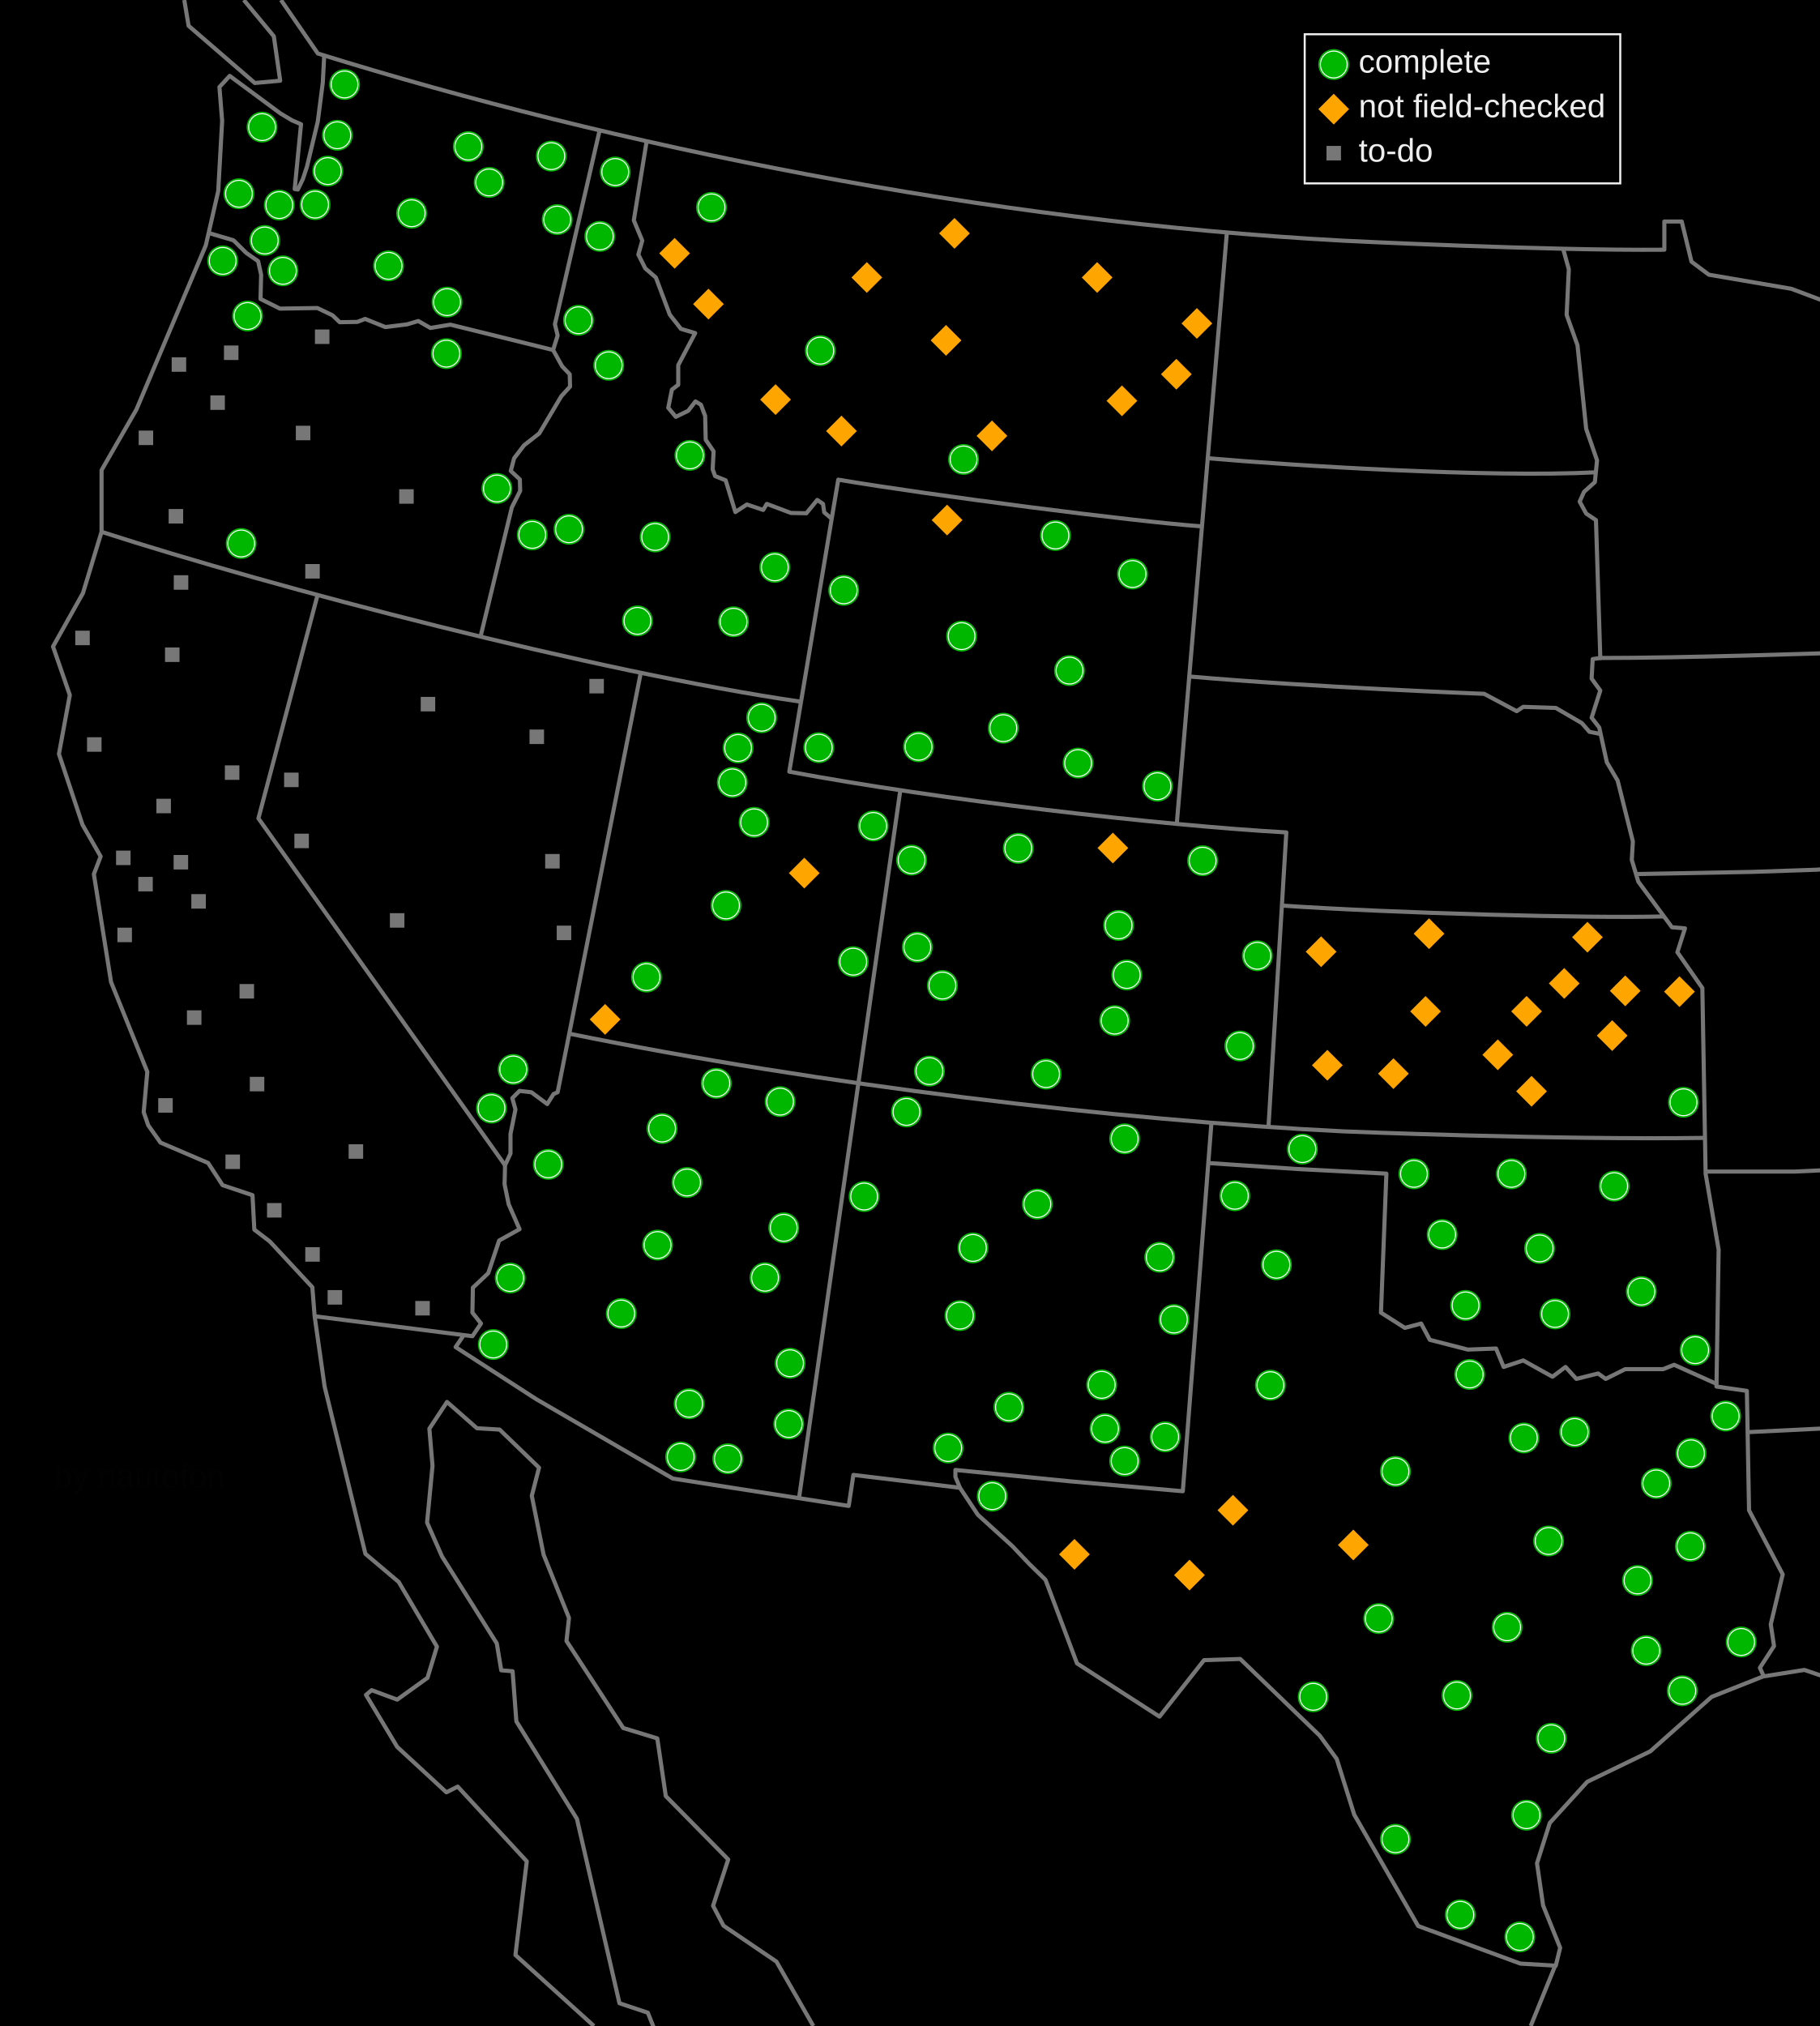
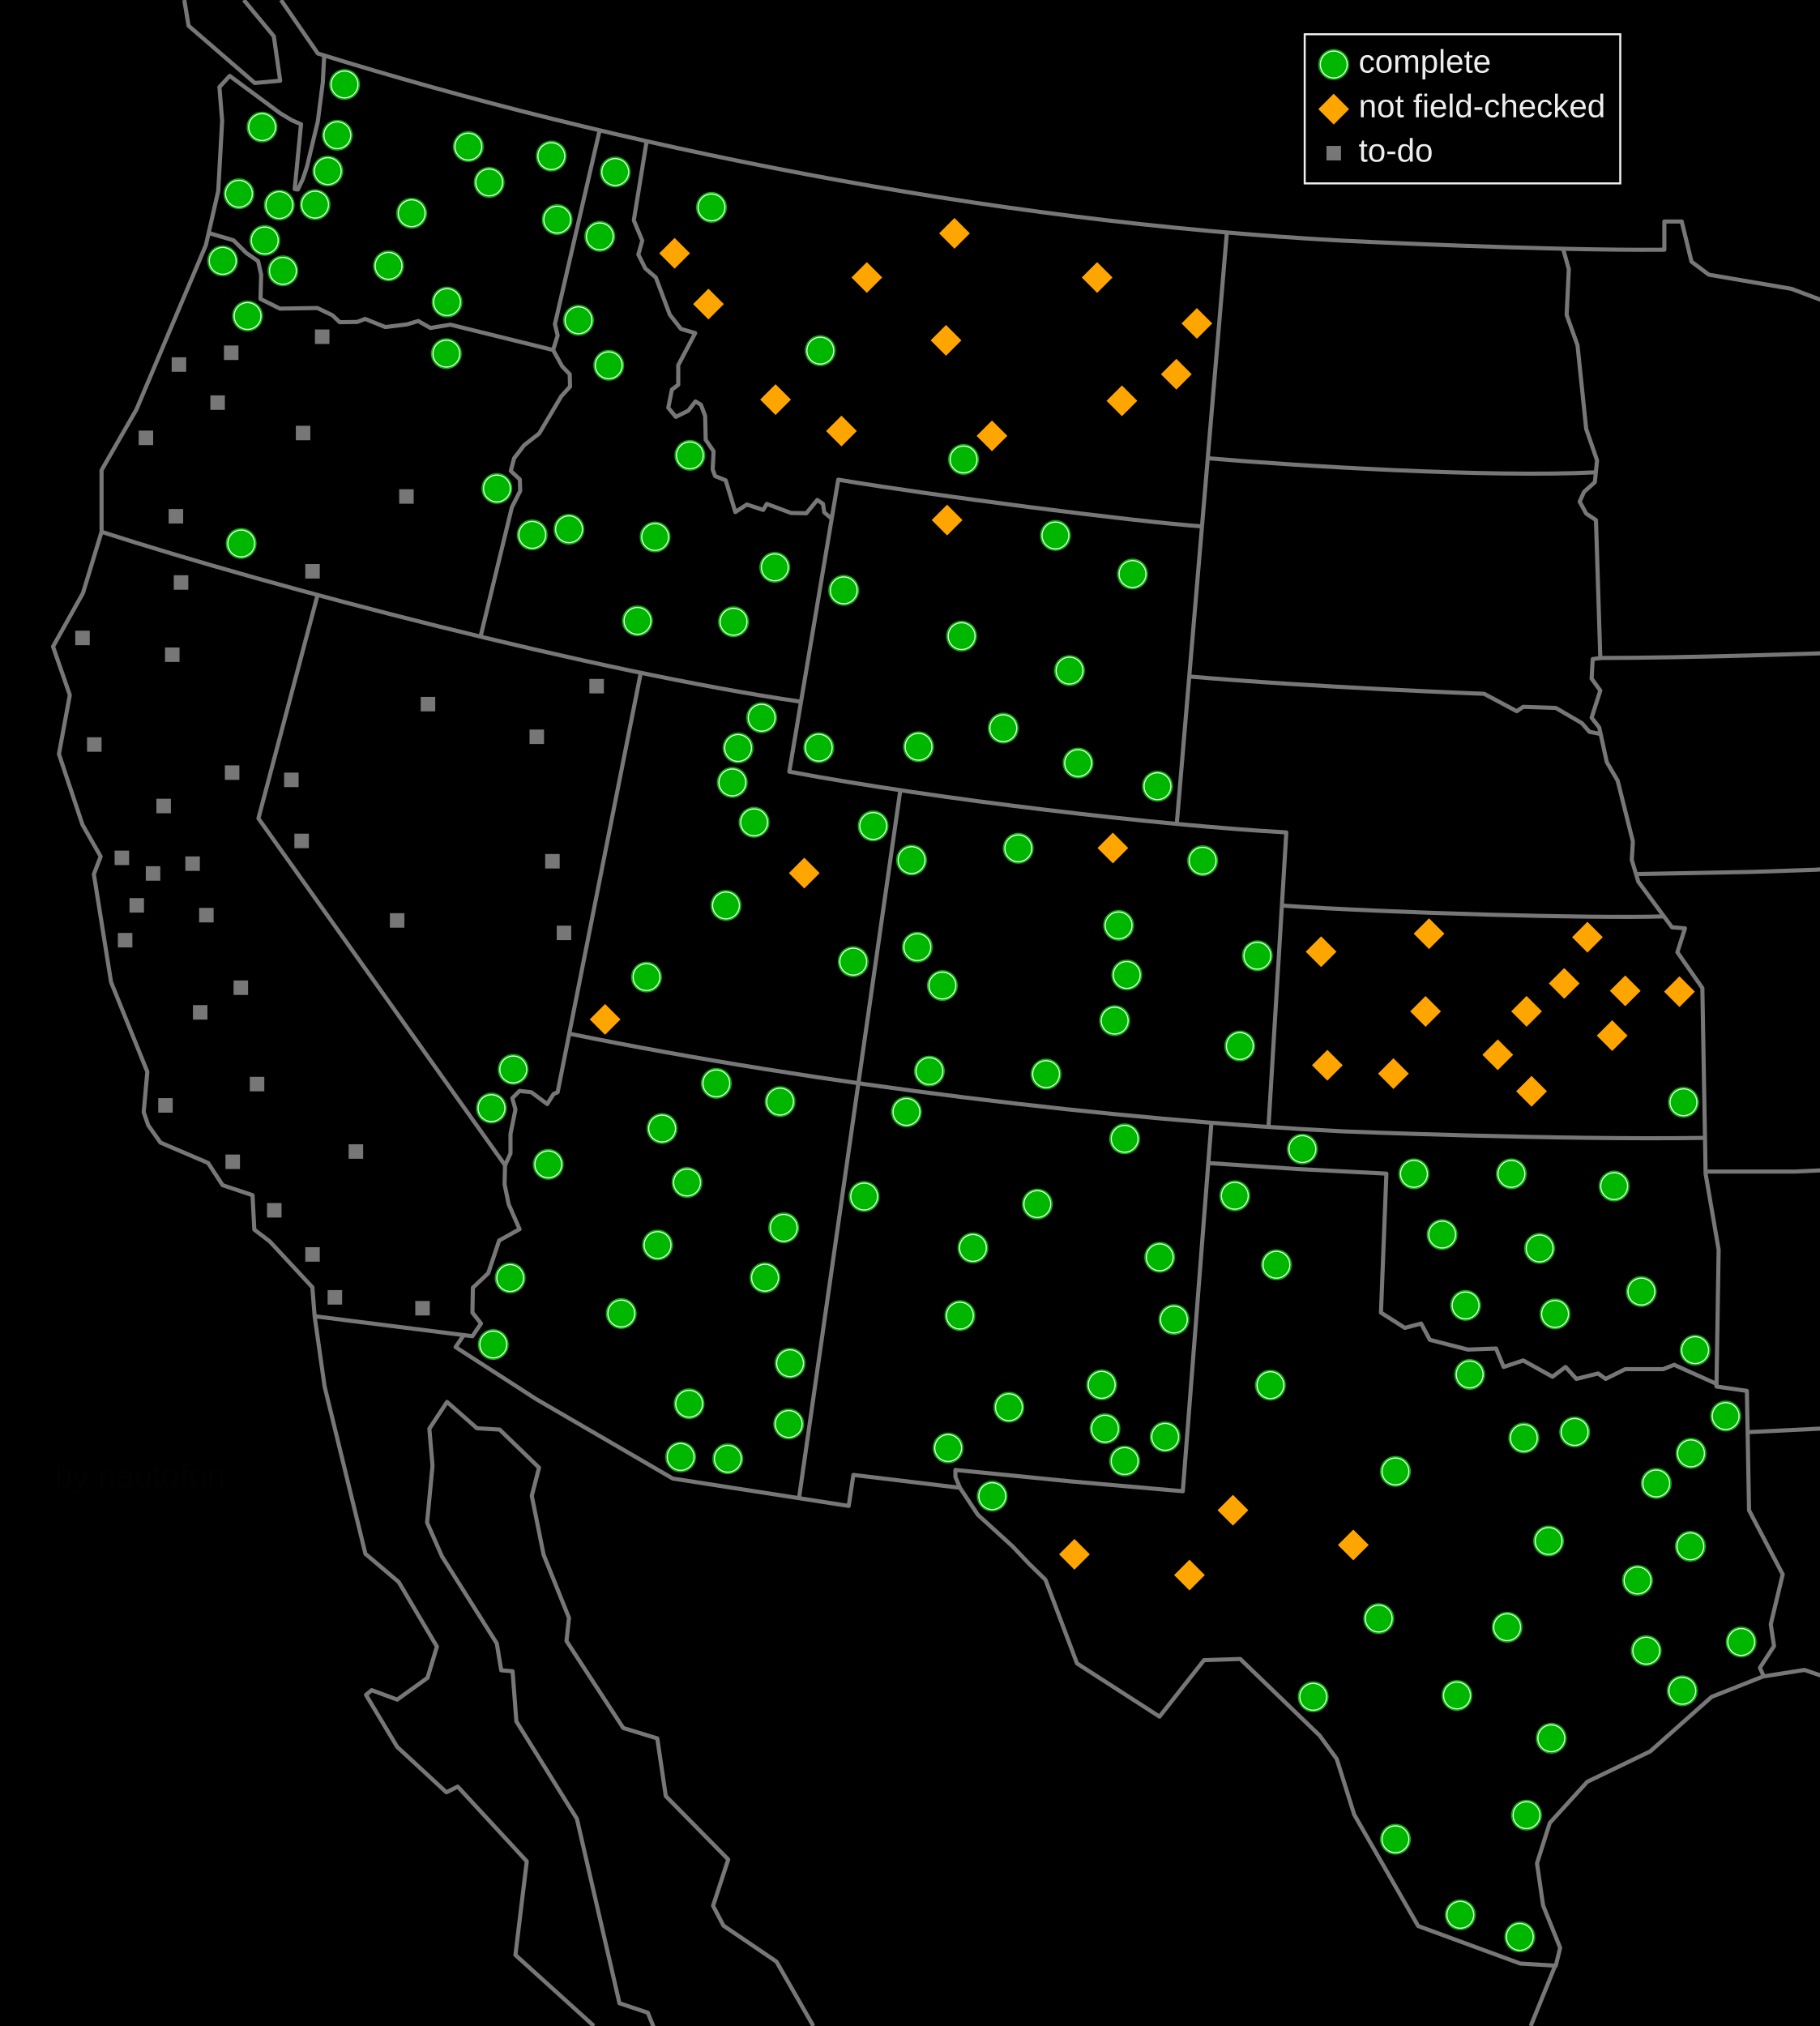
<svg xmlns="http://www.w3.org/2000/svg" xmlns:xlink="http://www.w3.org/1999/xlink" version="1.1" x="0px" y="0px" width="501.68px" height="558.55px" viewBox="0 0 501.68 558.55" xml:space="preserve">
  <symbol id="all" viewBox="-4.25 -4.25 8.5 8.5">
    <path style="fill:#00B700;" d="M4.25,0c0-2.35-1.9-4.25-4.25-4.25c-2.35,0-4.25,1.9-4.25,4.25S-2.35,4.25,0,4.25C2.35,4.25,4.25,2.35,4.25,0z" />
    <path style="fill:none;stroke:#FFFFFF;stroke-width:0.283;stroke-miterlimit:10;" d="M3.69,0c0-2.04-1.65-3.69-3.69-3.69S-3.68-2.04-3.68,0S-2.04,3.69,0,3.69S3.69,2.04,3.69,0z" />
  </symbol>
  <symbol id="cleanup" viewBox="-4.25 -4.25 8.5 8.5">
    <rect x="-3" y="-3" width="6" height="6" transform="rotate(45)" style="fill:orange" />
  </symbol>
  <symbol id="open" viewBox="-4.25 -4.25 8.5 8.5">
    <rect x="-2" y="-2" width="4" height="4" style="fill:#777" />
  </symbol>
  <symbol id="TODO" viewBox="-4.25 -4.25 8.5 8.5">
    <rect x="-2" y="-2" width="4" height="4" style="fill:red" />
  </symbol>
  <g id="map">
    <rect width="597.74" height="558.55" />
    <text id="made_by_nautofon" transform="matrix(1 0 0 1 15.00 410.00)" style="font-family:'ArialMT','Arial',sans-serif;fill:#020202;font-size:9px;">by nautofon</text>
    <path style="fill:none;stroke:#777777;stroke-width:1.134;stroke-linejoin:round;stroke-miterlimit:10;" d="M77.47,0l10.16,14.75c81.55,25.39,184,46.31,282.83,51.61 0 0 55.799 2.787 88.427 2.487v-7.783h4.789l2.694 11.076 4.789 3.592 22.75 3.891 14.368 5.388 10.178-2.993 17.362 4.49-13.47 7.184-18.858 18.559 0.299 2.395" />
    <line style="fill:none;stroke:#777777;stroke-width:1.134;stroke-linejoin:round;stroke-miterlimit:10;" x1="338.27" y1="64.1" x2="324.45" y2="227.16" />
    <polyline style="fill:none;stroke:#777777;stroke-width:1.134;stroke-linejoin:round;stroke-miterlimit:10;" points="87.56,164.04 71.25,225.62 139.25,321.25" />
    <polyline style="fill:none;stroke:#777777;stroke-width:1.134;stroke-linejoin:round;stroke-miterlimit:10;" points="176.67,185.49 153.75,301.12 152.62,301.62 150.88,304.38 146.5,301.12 143.25,300.75 141.25,302.75 142.12,305.88 140.75,312.62 140.75,318 139.25,321.25 139.12,326.5 140.25,332 143.25,338.88 137.62,342 134.62,351 130.38,355 130.25,361.88 132.62,364.88 130.25,368.38 86.75,362.88" />
    <polyline style="fill:none;stroke:#777777;stroke-width:1.134;stroke-linejoin:round;stroke-miterlimit:10;" points="50.81,0 52,7.12 70.25,22.88 77.25,22.25 75.5,10 67.22,0" />
    <path style="fill:none;stroke:#777777;stroke-width:1.134;stroke-linejoin:round;stroke-miterlimit:10;" d="m89.39 15.3-0.39 7.45-1.38 10.75-3 12.5-1.12 3.38-1.38 2.87-0.87-0.13 1.75-17.87-2.5-1.08-3.21-1.92-13.96-10.33-2.83 3.08 0.75 9.33-1.08 19.34-3.42 14.95-19.13 45.26-9.62 16.74v17l-5.12 16.88-8.26 14.75 4.63 13.37-3 16.26 6.5 19.5 5 8.74-1.87 4.88 4.74 29.75 10 24.75-1 11.12 1.26 3.63 3.37 4.75 13.13 5.62 4 6.13 8.24 2.75 0.5 9.5 4.26 3.25 11.74 12.63 0.63 8 2.75 19.37 11.25 46.13 9.177 7.754 10.54 17.833-2.607 8.605-8.344 5.997-7.04-2.607-1.565 1.304 8.605 14.341 13.559 12.516 3.129-1.565 19.035 20.599-3.129 25.814 21.642 19.574" />
    <path style="fill:none;stroke:#777777;stroke-width:1.134;stroke-linejoin:round;stroke-miterlimit:10;" d="m180.18 558.79-1.565-3.911-7.822-2.607-11.734-50.846-16.688-26.857-1.043-13.82-3.129-0.261-1.228-7.413-15.09-23.953-4.13-9.37 1.5-15.63-0.87-10.24 4.87-7.38 8.25 7.25 6.25 0.37 10.87 10.5-2 7.76 3.26 16.24 6.997 17.413-0.687 6.37 15.645 23.989 9.387 2.868 2.347 15.906 17.21 17.47-4.172 12.777 2.868 5.476 14.602 9.909 10.169 17.749" />
    <path style="fill:none;stroke:#777777;stroke-width:1.134;stroke-linejoin:round;stroke-miterlimit:10;" d="m127.87 368.07-2.25 3.31 22.26 14.37 37.62 21.87 48.5 7.55 1.29-8.55 29.38 3.55 4.95 7.45 9.5 8.63 4.68 4.93 4.464 4.358 8.681 23.049 22.75 14.668 12.273-15.566 9.989-0.323 21.93 21.149 4.666 6.405 4.83 15.362 17.624 30.7 28.183 10.36 9.765 0.577 1.202-4.926-4.701-11.674-1.683-11.626 3.523-11.123 10.338-11.353 17.362-8.382 16.902-15.012 14.229-5.642 11.375-1.796 13.171 4.49 14.967-3.592 14.368 10.477 12.872-0.299 6.585-4.191 6.885 2.395 2.694-2.993-3.891-3.592-0.299-8.082-2.993-5.388 6.885-4.191 13.47-2.395 15.53 0.898" />
    <line style="fill:none;stroke:#777777;stroke-width:1.134;stroke-linejoin:round;stroke-miterlimit:10;" x1="248.23" y1="217.87" x2="220.3" y2="413.04" />
    <path style="fill:none;stroke:#777777;stroke-width:1.134;stroke-linejoin:round;stroke-miterlimit:10;" d="M28,146.62c47.23,15.27,136.03,38.56,192.86,46.85" />
    <path style="fill:none;stroke:#777777;stroke-width:1.134;stroke-linejoin:round;stroke-miterlimit:10;" d="M156.95 284.97c69.54 14.18 151.01 23.87 213.51 26.94 0 0 58.194 2.396 99.503 1.797" />
    <path style="fill:none;stroke:#777777;stroke-width:1.134;stroke-linejoin:round;stroke-miterlimit:10;" d="M331.36,145.12c-18.79-1.34-74.68-8.56-100.24-12.88l-13.5,80.5c41,7.71,102.37,14.82,137.04,16.75l-4.92,81.2" />
    <polyline style="fill:none;stroke:#777777;stroke-width:1.134;stroke-linejoin:round;stroke-miterlimit:10;" points="334.01,309.54 326.12,411.12 295.42,408.42 263.42,405.25 263.42,407.17 264.67,410.17" />
    <path style="fill:none;stroke:#777777;stroke-width:1.134;stroke-linejoin:round;stroke-miterlimit:10;" d="m333.16 320.64 24.461 1.643 24.63 1.276-1.497 38.332 6.585 4.191 4.49-1.197 2.395 4.49 10.477 2.694 7.783-0.299 2.095 5.089 5.388-1.796 8.082 4.49 3.592-2.694 2.993 3.293 5.987-1.497 2.095 1.497 5.388-2.694h10.477l2.993-1.197 11.974 5.388" />
    <path style="fill:none;stroke:#777777;stroke-width:1.134;stroke-linejoin:round;stroke-miterlimit:10;" d="m353.22 249.65c31.131 2.095 85.611 3.592 105.67 2.993" />
    <path style="fill:none;stroke:#777777;stroke-width:1.134;stroke-linejoin:round;stroke-miterlimit:10;" d="m327.78 186.49c34.125 2.993 81.42 4.789 81.42 4.789l8.98 4.789 1.796-1.197 8.98 0.299 7.184 4.191 2.095 2.395 2.993 0.599" />
    <path style="fill:none;stroke:#777777;stroke-width:1.134;stroke-linejoin:round;stroke-miterlimit:10;" d="m332.87 126.32c24.246 2.095 77.529 5.388 107.16 3.891" />
    <polyline style="fill:none;stroke:#777777;stroke-width:1.134;stroke-linejoin:round;stroke-miterlimit:10;" points="165.33,35.93 153,89.38 153.75,92.5 152.5,96.5 155,101 157.08,103.17 157.17,106.58 154.75,109.25 148.67,119.5 144.5,122.75 141.75,126.33 140.83,129.83 143.33,132.17 143.42,135.33 141.12,139.88 132.49,175.53" />
    <polyline style="fill:none;stroke:#777777;stroke-width:1.134;stroke-linejoin:round;stroke-miterlimit:10;" points="178.29,38.93 174.75,60.75 177.08,66.33 176,70.17 177.92,74 180.83,76.5 184.67,86.75 187.75,90.67 191.67,91.83 187,100.67 187,106.08 185.25,107.42 184.25,112.42 186.33,114.92 189.75,113.25 191.75,110.67 193.25,111.58 194.42,114.67 194.58,121.25 196.75,124.42 196.5,129.42 197.17,131.25 200.08,132.42 202.75,141.17 205.92,139.08 210.42,140.58 211.42,138.92 218.08,141.42 222.33,141.5 225.33,137.83 226.92,138.92 227.25,141.25 229.32,143.01" />
    <polyline style="fill:none;stroke:#777777;stroke-width:1.134;stroke-linejoin:round;stroke-miterlimit:10;" points="57.53,64.23 64.38,66.25 67.92,69.75 71.17,72 72,75.75 71.83,82.42 77.17,85.08 87.5,84.92 91.67,86.92 93.67,88.83 98.5,88.75 100.67,87.92 106.25,90.17 112.25,89.42 115.33,88.5 118.67,90.42 124.17,89.5 152.5,96.5" />
    <path style="fill:none;stroke:#777777;stroke-width:1.134;stroke-linejoin:round;stroke-miterlimit:10;" d="m431.05 68.847 1.497 5.388-0.599 12.572 2.993 8.382 2.395 23.049 2.993 8.681-0.599 5.987-2.993 2.694-1.197 2.694 1.796 3.293 2.694 1.796 1.197 38.016-2.095 0.299-0.299 5.388 2.395 3.293-2.395 7.484 2.095 2.694 2.095 9.579 2.993 5.089 4.191 16.763-0.299 5.089 1.796 5.987 9.28 12.572 3.592 0.299-2.095 6.585 6.885 9.878 0.898 51.187 3.592 20.954-0.599 37.717 8.382 1.197 0.599 32.927 9.28 17.661-3.293 13.77 0.898 5.987-3.891 5.987 1.197 2.694" />
    <path style="fill:none;stroke:#777777;stroke-width:1.134;stroke-linejoin:round;stroke-miterlimit:10;" d="m440.93 181.4c24.246 0 58.371-1.197 76.93-1.796" />
    <path style="fill:none;stroke:#777777;stroke-width:1.134;stroke-linejoin:round;stroke-miterlimit:10;" d="m451.1 240.97 32.029-0.599 17.661-0.599 12.273-0.898 5.089 4.789" />
    <path style="fill:none;stroke:#777777;stroke-width:1.134;stroke-linejoin:round;stroke-miterlimit:10;" d="m470.56 322.99h24.246l32.329-1.497 17.062 0.299 1.796 2.694-4.789 5.987 10.776-0.299" />
    <path style="fill:none;stroke:#777777;stroke-width:1.134;stroke-linejoin:round;stroke-miterlimit:10;" d="m481.94 394.83 48.792-2.395" />
    <path style="fill:none;stroke:#777777;stroke-width:1.134;stroke-linejoin:round;stroke-miterlimit:10;" d="m428.87 541.7-6.822 16.841" />
  </g>
  <g id="legend" transform="translate(55)">
    <rect x="304.73" y="9.44" style="stroke:#EEEEEE;stroke-width:0.567;stroke-miterlimit:10;" width="87" height="41.12" />
    <text transform="matrix(1 0 0 1 319.5923 44.5608)" style="fill:#EEEEEE; font-family:'ArialMT','Arial',sans-serif; font-size:9px;">to-do</text>
    <use xlink:href="#open" width="8.5" height="8.5" id="legend-unkown_1_" x="-4.25" y="-4.25" transform="matrix(1 0 0 -1 312.729 42.2266)" style="overflow:visible;" />
    <text transform="matrix(1 0 0 1 319.5923 32.3207)" style="fill:#EEEEEE; font-family:'ArialMT','Arial',sans-serif; font-size:9px;">not field-checked</text>
    <use xlink:href="#cleanup" width="8.5" height="8.5" id="legend-some_1_" x="-4.25" y="-4.25" transform="matrix(1 0 0 -1 312.729 30.0874)" style="overflow:visible;" />
    <text transform="matrix(1 0 0 1 319.5933 20.0199)" style="fill:#EEEEEE; font-family:'ArialMT','Arial',sans-serif; font-size:9px;">complete</text>
    <use xlink:href="#all" width="8.5" height="8.5" id="legend-all_1_" x="-4.25" y="-4.25" transform="matrix(1 0 0 -1 312.729 17.7852)" style="overflow:visible;" />
  </g>
  <g id="data">
    <g id="AZ">
      <use xlink:href="#all" width="8.5" height="8.5" id="camp_verde" x="-4.25" y="-4.25" transform="matrix(1 0 0 -1 181.292 343.25)" style="overflow:visible;" />
      <use xlink:href="#all" width="8.5" height="8.5" id="clifton" x="-4.25" y="-4.25" transform="matrix(1 0 0 -1 217.8335 375.834)" style="overflow:visible;" />
      <use xlink:href="#all" width="8.5" height="8.5" id="ehrenberg" x="-4.25" y="-4.25" transform="matrix(1 0 0 -1 140.6665 352.334)" style="overflow:visible;" />
      <use xlink:href="#all" width="8.5" height="8.5" id="flagstaff" x="-4.25" y="-4.25" transform="matrix(1 0 0 -1 189.417 326)" style="overflow:visible;" />
      <use xlink:href="#all" width="8.5" height="8.5" id="g_canyon_vlg" x="-4.25" y="-4.25" transform="matrix(1 0 0 -1 182.542 311.125)" style="overflow:visible;" />
      <use xlink:href="#all" width="8.5" height="8.5" id="holbrook" x="-4.25" y="-4.25" transform="matrix(1 0 0 -1 216.084 338.5)" style="overflow:visible;" />
      <use xlink:href="#all" width="8.5" height="8.5" id="kayenta" x="-4.25" y="-4.25" transform="matrix(1 0 0 -1 215.0835 303.708)" style="overflow:visible;" />
      <use xlink:href="#all" width="8.5" height="8.5" id="kingman" x="-4.25" y="-4.25" transform="matrix(1 0 0 -1 151.167 321)" style="overflow:visible;" />
      <use xlink:href="#all" width="8.5" height="8.5" id="nogales" x="-4.25" y="-4.25" transform="matrix(1 0 0 -1 187.6665 401.667)" style="overflow:visible;" />
      <use xlink:href="#all" width="8.5" height="8.5" id="page" x="-4.25" y="-4.25" transform="matrix(1 0 0 -1 197.5005 298.667)" style="overflow:visible;" />
      <use xlink:href="#all" width="8.5" height="8.5" id="phoenix" x="-4.25" y="-4.25" transform="matrix(1 0 0 -1 171.292 362.125)" style="overflow:visible;" />
      <use xlink:href="#all" width="8.5" height="8.5" id="san_simon" x="-4.25" y="-4.25" transform="matrix(1 0 0 -1 217.4585 392.583)" style="overflow:visible;" />
      <use xlink:href="#all" width="8.5" height="8.5" id="show_low" x="-4.25" y="-4.25" transform="matrix(1 0 0 -1 210.917 352.25)" style="overflow:visible;" />
      <use xlink:href="#all" width="8.5" height="8.5" id="sierra_vista" x="-4.25" y="-4.25" transform="matrix(1 0 0 -1 200.6665 402.167)" style="overflow:visible;" />
      <use xlink:href="#all" width="8.5" height="8.5" id="tucson" x="-4.25" y="-4.25" transform="matrix(1 0 0 -1 190 387)" style="overflow:visible;" />
      <use xlink:href="#all" width="8.5" height="8.5" id="yuma" x="-4.25" y="-4.25" transform="matrix(1 0 0 -1 136 370.667)" style="overflow:visible;" />
    </g>
    <g id="CA">
      <use xlink:href="#open" width="8.5" height="8.5" id="bakersfield" x="-4.25" y="-4.25" transform="matrix(1 0 0 -1 70.875 298.874)" style="overflow:visible;" />
      <use xlink:href="#open" width="8.5" height="8.5" id="barstow" x="-4.25" y="-4.25" transform="matrix(1 0 0 -1 98.125 317.458)" style="overflow:visible;" />
      <use xlink:href="#open" width="8.5" height="8.5" id="carlsbad" x="-4.25" y="-4.25" transform="matrix(1 0 0 -1 86.1655 345.834)" style="overflow:visible;" />
      <use xlink:href="#open" width="8.5" height="8.5" id="el_centro" x="-4.25" y="-4.25" transform="matrix(1 0 0 -1 116.499 360.668)" style="overflow:visible;" />
      <use xlink:href="#open" width="8.5" height="8.5" id="eureka" x="-4.25" y="-4.25" transform="matrix(1 0 0 -1 22.7495 175.875)" style="overflow:visible;" />
-       <use xlink:href="#open" width="8.5" height="8.5" id="fresno" x="-4.25" y="-4.25" transform="matrix(1 0 0 -1 68.042 273.2905)" style="overflow:visible;" />
+       <use xlink:href="#open" width="8.5" height="8.5" id="fresno" x="-4.25" y="-4.25" transform="matrix(1 0 0 -1 66.4 272.3)" style="overflow:visible;" />
      <use xlink:href="#open" width="8.5" height="8.5" id="hilt" x="-4.25" y="-4.25" transform="matrix(1 0 0 -1 49.9165 160.5835)" style="overflow:visible;" />
-       <use xlink:href="#open" width="8.5" height="8.5" id="huron" x="-4.25" y="-4.25" transform="matrix(1 0 0 -1 53.542 280.5405)" style="overflow:visible;" />
+       <use xlink:href="#open" width="8.5" height="8.5" id="huron" x="-4.25" y="-4.25" transform="matrix(1 0 0 -1 55.2 279.1)" style="overflow:visible;" />
      <use xlink:href="#open" width="8.5" height="8.5" id="los_angeles" x="-4.25" y="-4.25" transform="matrix(1 0 0 -1 75.6235 333.668)" style="overflow:visible;" />
-       <use xlink:href="#open" width="8.5" height="8.5" id="oakdale" x="-4.25" y="-4.25" transform="matrix(1 0 0 -1 54.7495 248.5)" style="overflow:visible;" />
-       <use xlink:href="#open" width="8.5" height="8.5" id="oakland" x="-4.25" y="-4.25" transform="matrix(1 0 0 -1 40.1245 243.75)" style="overflow:visible;" />
+       <use xlink:href="#open" width="8.5" height="8.5" id="modesto" x="-4.25" y="-4.25" transform="matrix(1 0 0 -1 56.9 252.3)" style="overflow:visible;" />
+       <use xlink:href="#open" width="8.5" height="8.5" id="oakland" x="-4.25" y="-4.25" transform="matrix(1 0 0 -1 42.2 240.8)" style="overflow:visible;" />
      <use xlink:href="#open" width="8.5" height="8.5" id="oxnard" x="-4.25" y="-4.25" transform="matrix(1 0 0 -1 64.1675 320.292)" style="overflow:visible;" />
      <use xlink:href="#open" width="8.5" height="8.5" id="redding" x="-4.25" y="-4.25" transform="matrix(1 0 0 -1 47.4995 180.5)" style="overflow:visible;" />
      <use xlink:href="#open" width="8.5" height="8.5" id="sacramento" x="-4.25" y="-4.25" transform="matrix(1 0 0 -1 45.124 222.2095)" style="overflow:visible;" />
      <use xlink:href="#open" width="8.5" height="8.5" id="san_diego" x="-4.25" y="-4.25" transform="matrix(1 0 0 -1 92.3325 357.668)" style="overflow:visible;" />
-       <use xlink:href="#open" width="8.5" height="8.5" id="san_francisc" x="-4.25" y="-4.25" transform="matrix(1 0 0 -1 33.9995 236.5)" style="overflow:visible;" />
-       <use xlink:href="#open" width="8.5" height="8.5" id="santa_cruz" x="-4.25" y="-4.25" transform="matrix(1 0 0 -1 34.3745 257.75)" style="overflow:visible;" />
+       <use xlink:href="#open" width="8.5" height="8.5" id="san_francisc" x="-4.25" y="-4.25" transform="matrix(1 0 0 -1 33.6 236.5)" style="overflow:visible;" />
+       <use xlink:href="#open" width="8.5" height="8.5" id="san_jose" x="-4.25" y="-4.25" transform="matrix(1 0 0 -1 37.7 249.6)" style="overflow:visible;" />
+       <use xlink:href="#open" width="8.5" height="8.5" id="santa_cruz" x="-4.25" y="-4.25" transform="matrix(1 0 0 -1 34.5 259.2)" style="overflow:visible;" />
      <use xlink:href="#open" width="8.5" height="8.5" id="santa_maria" x="-4.25" y="-4.25" transform="matrix(1 0 0 -1 45.6245 304.75)" style="overflow:visible;" />
-       <use xlink:href="#open" width="8.5" height="8.5" id="stockton" x="-4.25" y="-4.25" transform="matrix(1 0 0 -1 49.874 237.7095)" style="overflow:visible;" />
+       <use xlink:href="#open" width="8.5" height="8.5" id="stockton" x="-4.25" y="-4.25" transform="matrix(1 0 0 -1 53.1 238.1)" style="overflow:visible;" />
      <use xlink:href="#open" width="8.5" height="8.5" id="truckee" x="-4.25" y="-4.25" transform="matrix(1 0 0 -1 63.9995 213)" style="overflow:visible;" />
      <use xlink:href="#open" width="8.5" height="8.5" id="ukiah" x="-4.25" y="-4.25" transform="matrix(1 0 0 -1 25.9995 205.25)" style="overflow:visible;" />
    </g>
    <g id="CO">
      <use xlink:href="#all" width="8.5" height="8.5" id="alamosa" x="-4.25" y="-4.25" transform="matrix(1 0 0 -1 288.4165 296.1221)" style="overflow:visible;" />
      <use xlink:href="#all" width="8.5" height="8.5" id="burlington" x="-4.25" y="-4.25" transform="matrix(1 0 0 -1 346.667 263.4971)" style="overflow:visible;" />
      <use xlink:href="#all" width="8.5" height="8.5" id="colorado_spr" x="-4.25" y="-4.25" transform="matrix(1 0 0 -1 310.6665 268.7886)" style="overflow:visible;" />
      <use xlink:href="#all" width="8.5" height="8.5" id="denver" x="-4.25" y="-4.25" transform="matrix(1 0 0 -1 308.4165 255.1221)" style="overflow:visible;" />
      <use xlink:href="#all" width="8.5" height="8.5" id="durango" x="-4.25" y="-4.25" transform="matrix(1 0 0 -1 256.25 295.2886)" style="overflow:visible;" />
      <use xlink:href="#cleanup" width="8.5" height="8.5" id="fort_collins" x="-4.25" y="-4.25" transform="matrix(1 0 0 -1 306.833 233.7886)" style="overflow:visible;" />
      <use xlink:href="#all" width="8.5" height="8.5" id="grand_juncti" x="-4.25" y="-4.25" transform="matrix(1 0 0 -1 252.916 261.1221)" style="overflow:visible;" />
      <use xlink:href="#all" width="8.5" height="8.5" id="lamar" x="-4.25" y="-4.25" transform="matrix(1 0 0 -1 341.833 288.3721)" style="overflow:visible;" />
      <use xlink:href="#all" width="8.5" height="8.5" id="montrose" x="-4.25" y="-4.25" transform="matrix(1 0 0 -1 259.833 271.7051)" style="overflow:visible;" />
      <use xlink:href="#all" width="8.5" height="8.5" id="pueblo" x="-4.25" y="-4.25" transform="matrix(1 0 0 -1 307.333 281.3721)" style="overflow:visible;" />
      <use xlink:href="#all" width="8.5" height="8.5" id="rangely" x="-4.25" y="-4.25" transform="matrix(1 0 0 -1 251.333 237.1221)" style="overflow:visible;" />
      <use xlink:href="#all" width="8.5" height="8.5" id="steamboat_sp" x="-4.25" y="-4.25" transform="matrix(1 0 0 -1 280.7495 233.8721)" style="overflow:visible;" />
      <use xlink:href="#all" width="8.5" height="8.5" id="sterling" x="-4.25" y="-4.25" transform="matrix(1 0 0 -1 331.583 237.2886)" style="overflow:visible;" />
    </g>
    <g id="ID">
      <use xlink:href="#all" width="8.5" height="8.5" id="boise" x="-4.25" y="-4.25" transform="matrix(1 0 0 -1 156.8745 145.9141)" style="overflow:visible;" />
      <use xlink:href="#all" width="8.5" height="8.5" id="coeur_dalene" x="-4.25" y="-4.25" transform="matrix(1 0 0 -1 165.3745 65.1641)" style="overflow:visible;" />
      <use xlink:href="#all" width="8.5" height="8.5" id="grangeville" x="-4.25" y="-4.25" transform="matrix(1 0 0 -1 167.833 100.7056)" style="overflow:visible;" />
      <use xlink:href="#all" width="8.5" height="8.5" id="idaho_falls" x="-4.25" y="-4.25" transform="matrix(1 0 0 -1 213.6245 156.4141)" style="overflow:visible;" />
      <use xlink:href="#all" width="8.5" height="8.5" id="ketchum" x="-4.25" y="-4.25" transform="matrix(1 0 0 -1 180.6245 148.0391)" style="overflow:visible;" />
      <use xlink:href="#all" width="8.5" height="8.5" id="lewiston" x="-4.25" y="-4.25" transform="matrix(1 0 0 -1 159.4995 88.2891)" style="overflow:visible;" />
      <use xlink:href="#all" width="8.5" height="8.5" id="nampa" x="-4.25" y="-4.25" transform="matrix(1 0 0 -1 146.7495 147.4556)" style="overflow:visible;" />
      <use xlink:href="#all" width="8.5" height="8.5" id="pocatello" x="-4.25" y="-4.25" transform="matrix(1 0 0 -1 202.2495 171.4141)" style="overflow:visible;" />
      <use xlink:href="#all" width="8.5" height="8.5" id="salmon" x="-4.25" y="-4.25" transform="matrix(1 0 0 -1 190.2075 125.5391)" style="overflow:visible;" />
      <use xlink:href="#all" width="8.5" height="8.5" id="sandpoint" x="-4.25" y="-4.25" transform="matrix(1 0 0 -1 169.6245 47.4141)" style="overflow:visible;" />
      <use xlink:href="#all" width="8.5" height="8.5" id="twin_falls" x="-4.25" y="-4.25" transform="matrix(1 0 0 -1 175.7495 171.1641)" style="overflow:visible;" />
    </g>
    <g id="KS">
      <use xlink:href="#cleanup" width="8.5" height="8.5" id="colby" transform="translate(360 258.13)" />
      <use xlink:href="#cleanup" width="8.5" height="8.5" id="dodge_city" transform="translate(379.94 291.74)" />
      <use xlink:href="#cleanup" width="8.5" height="8.5" id="emporia" transform="translate(440.25 281.26)" />
      <use xlink:href="#cleanup" width="8.5" height="8.5" id="garden_city" transform="translate(361.72 289.43)" />
      <use xlink:href="#cleanup" width="8.5" height="8.5" id="hays" transform="translate(388.8 274.59)" />
      <use xlink:href="#cleanup" width="8.5" height="8.5" id="hutchinson" transform="translate(408.71 286.55)" />
      <use xlink:href="#cleanup" width="8.5" height="8.5" id="junction_cit" transform="translate(427.03 266.87)" />
      <use xlink:href="#cleanup" width="8.5" height="8.5" id="kansas_city" transform="translate(458.8 269.14)" />
      <use xlink:href="#cleanup" width="8.5" height="8.5" id="marysville" transform="translate(433.43 254.13)" />
      <use xlink:href="#cleanup" width="8.5" height="8.5" id="phillipsburg" transform="translate(389.76 253.16)" />
      <use xlink:href="#all" width="8.5" height="8.5" id="pittsburg" transform="translate(459.91 299.64)" />
      <use xlink:href="#cleanup" width="8.5" height="8.5" id="salina_ks" transform="translate(416.65 274.57)" />
      <use xlink:href="#cleanup" width="8.5" height="8.5" id="topeka" transform="translate(443.85 268.92)" />
      <use xlink:href="#cleanup" width="8.5" height="8.5" id="wichita" transform="translate(418.02 296.61)" />
    </g>
    <g id="MT">
      <use xlink:href="#cleanup" width="8.5" height="8.5" id="billings" x="-4.25" y="-4.25" transform="matrix(1 0 0 -1 273.4985 120.168)" style="overflow:visible;" />
      <use xlink:href="#cleanup" width="8.5" height="8.5" id="bozeman" x="-4.25" y="-4.25" transform="matrix(1 0 0 -1 231.998 118.8345)" style="overflow:visible;" />
      <use xlink:href="#cleanup" width="8.5" height="8.5" id="butte" x="-4.25" y="-4.25" transform="matrix(1 0 0 -1 213.8315 110.168)" style="overflow:visible;" />
      <use xlink:href="#cleanup" width="8.5" height="8.5" id="glasgow_mt" x="-4.25" y="-4.25" transform="matrix(1 0 0 -1 302.4985 76.501)" style="overflow:visible;" />
      <use xlink:href="#cleanup" width="8.5" height="8.5" id="glendive" x="-4.25" y="-4.25" transform="matrix(1 0 0 -1 324.332 103.168)" style="overflow:visible;" />
      <use xlink:href="#cleanup" width="8.5" height="8.5" id="great_falls" x="-4.25" y="-4.25" transform="matrix(1 0 0 -1 238.9985 76.5015)" style="overflow:visible;" />
      <use xlink:href="#cleanup" width="8.5" height="8.5" id="havre" x="-4.25" y="-4.25" transform="matrix(1 0 0 -1 263.165 64.3345)" style="overflow:visible;" />
      <use xlink:href="#all" width="8.5" height="8.5" id="helena" x="-4.25" y="-4.25" transform="matrix(1 0 0 -1 226.1655 96.668)" style="overflow:visible;" />
      <use xlink:href="#all" width="8.5" height="8.5" id="kalispell" x="-4.25" y="-4.25" transform="matrix(1 0 0 -1 196.165 57.168)" style="overflow:visible;" />
      <use xlink:href="#all" width="8.5" height="8.5" id="laurel" x="-4.25" y="-4.25" transform="matrix(1 0 0 -1 265.665 126.6675)" style="overflow:visible;" />
      <use xlink:href="#cleanup" width="8.5" height="8.5" id="lewistown" x="-4.25" y="-4.25" transform="matrix(1 0 0 -1 260.832 93.835)" style="overflow:visible;" />
      <use xlink:href="#cleanup" width="8.5" height="8.5" id="miles_city" x="-4.25" y="-4.25" transform="matrix(1 0 0 -1 309.332 110.502)" style="overflow:visible;" />
      <use xlink:href="#cleanup" width="8.5" height="8.5" id="missoula" x="-4.25" y="-4.25" transform="matrix(1 0 0 -1 195.332 83.8345)" style="overflow:visible;" />
      <use xlink:href="#cleanup" width="8.5" height="8.5" id="sidney" x="-4.25" y="-4.25" transform="matrix(1 0 0 -1 329.998 89.1675)" style="overflow:visible;" />
      <use xlink:href="#cleanup" width="8.5" height="8.5" id="thompson_f" x="-4.25" y="-4.25" transform="matrix(1 0 0 -1 185.9985 69.8345)" style="overflow:visible;" />
    </g>
    <g id="NM">
      <use xlink:href="#all" width="8.5" height="8.5" id="alamogordo" x="-4.25" y="-4.25" transform="matrix(1 0 0 -1 278.1665 387.9561)" style="overflow:visible;" />
      <use xlink:href="#all" width="8.5" height="8.5" id="albuquerque" x="-4.25" y="-4.25" transform="matrix(1 0 0 -1 268.25 344.0381)" style="overflow:visible;" />
      <use xlink:href="#all" width="8.5" height="8.5" id="artesia" x="-4.25" y="-4.25" transform="matrix(1 0 0 -1 304.6665 393.873)" style="overflow:visible;" />
      <use xlink:href="#all" width="8.5" height="8.5" id="carlsbad_nm" x="-4.25" y="-4.25" transform="matrix(1 0 0 -1 310.0835 402.79)" style="overflow:visible;" />
      <use xlink:href="#all" width="8.5" height="8.5" id="clovis" x="-4.25" y="-4.25" transform="matrix(1 0 0 -1 323.6665 363.7891)" style="overflow:visible;" />
      <use xlink:href="#all" width="8.5" height="8.5" id="farmington" x="-4.25" y="-4.25" transform="matrix(1 0 0 -1 249.916 306.5381)" style="overflow:visible;" />
      <use xlink:href="#all" width="8.5" height="8.5" id="gallup" x="-4.25" y="-4.25" transform="matrix(1 0 0 -1 238.2495 329.8721)" style="overflow:visible;" />
      <use xlink:href="#all" width="8.5" height="8.5" id="hobbs" x="-4.25" y="-4.25" transform="matrix(1 0 0 -1 321.25 396.123)" style="overflow:visible;" />
      <use xlink:href="#all" width="8.5" height="8.5" id="las_cruces" x="-4.25" y="-4.25" transform="matrix(1 0 0 -1 261.4165 399.2061)" style="overflow:visible;" />
      <use xlink:href="#all" width="8.5" height="8.5" id="raton" x="-4.25" y="-4.25" transform="matrix(1 0 0 -1 310.083 313.9551)" style="overflow:visible;" />
      <use xlink:href="#all" width="8.5" height="8.5" id="roswell" x="-4.25" y="-4.25" transform="matrix(1 0 0 -1 303.75 381.7891)" style="overflow:visible;" />
      <use xlink:href="#all" width="8.5" height="8.5" id="santa_fe" x="-4.25" y="-4.25" transform="matrix(1 0 0 -1 285.9995 331.9551)" style="overflow:visible;" />
      <use xlink:href="#all" width="8.5" height="8.5" id="socorro" x="-4.25" y="-4.25" transform="matrix(1 0 0 -1 264.6665 362.7051)" style="overflow:visible;" />
      <use xlink:href="#all" width="8.5" height="8.5" id="tucumcari" x="-4.25" y="-4.25" transform="matrix(1 0 0 -1 319.75 346.6221)" style="overflow:visible;" />
    </g>
    <g id="NV">
      <use xlink:href="#open" width="8.5" height="8.5" id="carson_city" x="-4.25" y="-4.25" transform="matrix(1 0 0 -1 83.165 231.833)" style="overflow:visible;" />
      <use xlink:href="#open" width="8.5" height="8.5" id="elko" x="-4.25" y="-4.25" transform="matrix(1 0 0 -1 147.9995 203.125)" style="overflow:visible;" />
      <use xlink:href="#open" width="8.5" height="8.5" id="ely" x="-4.25" y="-4.25" transform="matrix(1 0 0 -1 152.312 237.4375)" style="overflow:visible;" />
      <use xlink:href="#open" width="8.5" height="8.5" id="jackpot" x="-4.25" y="-4.25" transform="matrix(1 0 0 -1 164.4985 189.1665)" style="overflow:visible;" />
      <use xlink:href="#all" width="8.5" height="8.5" id="las_vegas" x="-4.25" y="-4.25" transform="matrix(1 0 0 -1 141.4985 294.833)" style="overflow:visible;" />
      <use xlink:href="#open" width="8.5" height="8.5" id="pioche" x="-4.25" y="-4.25" transform="matrix(1 0 0 -1 155.4995 257.1875)" style="overflow:visible;" />
      <use xlink:href="#all" width="8.5" height="8.5" id="primm" x="-4.25" y="-4.25" transform="matrix(1 0 0 -1 135.4985 305.5)" style="overflow:visible;" />
      <use xlink:href="#open" width="8.5" height="8.5" id="reno" x="-4.25" y="-4.25" transform="matrix(1 0 0 -1 80.332 215)" style="overflow:visible;" />
      <use xlink:href="#open" width="8.5" height="8.5" id="tonopah" x="-4.25" y="-4.25" transform="matrix(1 0 0 -1 109.4995 253.75)" style="overflow:visible;" />
      <use xlink:href="#open" width="8.5" height="8.5" id="winnemucca" x="-4.25" y="-4.25" transform="matrix(1 0 0 -1 117.9995 194.125)" style="overflow:visible;" />
    </g>
    <g id="OK" transform="translate(-4.25 -4.25)">
      <use xlink:href="#all" width="8.5" height="8.5" id="ardmore" transform="translate(428.75 362.24)" />
      <use xlink:href="#all" width="8.5" height="8.5" id="clinton" transform="translate(397.62 340.36)" />
      <use xlink:href="#all" width="8.5" height="8.5" id="enid" transform="translate(416.71 323.62)" />
      <use xlink:href="#all" width="8.5" height="8.5" id="guymon" transform="translate(359.08 316.79)" />
      <use xlink:href="#all" width="8.5" height="8.5" id="idabel" transform="translate(467.37 372.22)" />
      <use xlink:href="#all" width="8.5" height="8.5" id="lawton" transform="translate(404.08 359.89)" />
      <use xlink:href="#all" width="8.5" height="8.5" id="mcalester" transform="translate(452.54 356.07)" />
      <use xlink:href="#all" width="8.5" height="8.5" id="oklahoma_cit" transform="translate(424.49 344.17)" />
      <use xlink:href="#all" width="8.5" height="8.5" id="tulsa" transform="translate(445.05 327)" />
      <use xlink:href="#all" width="8.5" height="8.5" id="woodward" transform="translate(389.84 323.62)" />
    </g>
    <g id="OR">
      <use xlink:href="#all" width="8.5" height="8.5" id="astoria" x="-4.25" y="-4.25" transform="matrix(1 0 0 -1 61.3979 71.917)" style="overflow:visible;" />
      <use xlink:href="#open" width="8.5" height="8.5" id="bend" x="-4.25" y="-4.25" transform="matrix(1 0 0 -1 83.5645 119.375)" style="overflow:visible;" />
      <use xlink:href="#open" width="8.5" height="8.5" id="burns" x="-4.25" y="-4.25" transform="matrix(1 0 0 -1 112.0645 136.875)" style="overflow:visible;" />
      <use xlink:href="#open" width="8.5" height="8.5" id="coos_bay" x="-4.25" y="-4.25" transform="matrix(1 0 0 -1 40.231 120.708)" style="overflow:visible;" />
      <use xlink:href="#open" width="8.5" height="8.5" id="eugene" x="-4.25" y="-4.25" transform="matrix(1 0 0 -1 59.9995 110.9995)" style="overflow:visible;" />
      <use xlink:href="#all" width="8.5" height="8.5" id="klamath_f" x="-4.25" y="-4.25" transform="matrix(1 0 0 -1 66.4995 149.833)" style="overflow:visible;" />
      <use xlink:href="#open" width="8.5" height="8.5" id="lakeview" x="-4.25" y="-4.25" transform="matrix(1 0 0 -1 86.1665 157.5)" style="overflow:visible;" />
      <use xlink:href="#open" width="8.5" height="8.5" id="medford" x="-4.25" y="-4.25" transform="matrix(1 0 0 -1 48.4995 142.333)" style="overflow:visible;" />
      <use xlink:href="#open" width="8.5" height="8.5" id="newport" x="-4.25" y="-4.25" transform="matrix(1 0 0 -1 49.333 100.4995)" style="overflow:visible;" />
      <use xlink:href="#all" width="8.5" height="8.5" id="ontario" x="-4.25" y="-4.25" transform="matrix(1 0 0 -1 136.9995 134.6665)" style="overflow:visible;" />
      <use xlink:href="#all" width="8.5" height="8.5" id="pendleton" x="-4.25" y="-4.25" transform="matrix(1 0 0 -1 123.0645 97.5)" style="overflow:visible;" />
      <use xlink:href="#all" width="8.5" height="8.5" id="portland" x="-4.25" y="-4.25" transform="matrix(1 0 0 -1 68.2495 87.1245)" style="overflow:visible;" />
      <use xlink:href="#open" width="8.5" height="8.5" id="salem" x="-4.25" y="-4.25" transform="matrix(1 0 0 -1 63.7495 97.2495)" style="overflow:visible;" />
      <use xlink:href="#open" width="8.5" height="8.5" id="the_dalles" x="-4.25" y="-4.25" transform="matrix(1 0 0 -1 88.833 92.833)" style="overflow:visible;" />
    </g>
    <g id="TX" transform="translate(-63.713 95.304)">
      <use xlink:href="#all" width="8.5" height="8.5" id="abilene" transform="translate(444.21 306.1)" />
      <use xlink:href="#all" width="8.5" height="8.5" id="amarillo" transform="translate(411.39 249.13)" />
      <use xlink:href="#all" width="8.5" height="8.5" id="austin" transform="translate(475 349.06)" />
      <use xlink:href="#all" width="8.5" height="8.5" id="beaumont" transform="translate(539.53 353.12)" />
      <use xlink:href="#all" width="8.5" height="8.5" id="brownsville" transform="translate(478.5 434.43)" />
      <use xlink:href="#all" width="8.5" height="8.5" id="corpus_chris" transform="translate(480.34 400.87)" />
      <use xlink:href="#all" width="8.5" height="8.5" id="dalhart" transform="translate(399.92 230.11)" />
      <use xlink:href="#all" width="8.5" height="8.5" id="dallas" transform="translate(493.62 295.22)" />
      <use xlink:href="#all" width="8.5" height="8.5" id="del_rio" transform="translate(421.53 368.24)" />
      <use xlink:href="#all" width="8.5" height="8.5" id="el_paso" transform="translate(333.03 312.92)" />
      <use xlink:href="#cleanup" width="8.5" height="8.5" id="fort_stockto" transform="translate(387.42 334.68)" />
      <use xlink:href="#all" width="8.5" height="8.5" id="fort_worth" transform="translate(479.61 296.88)" />
      <use xlink:href="#all" width="8.5" height="8.5" id="galveston" transform="translate(523.3 366.58)" />
      <use xlink:href="#all" width="8.5" height="8.5" id="houston" transform="translate(513.35 355.52)" />
      <use xlink:href="#all" width="8.5" height="8.5" id="huntsville" transform="translate(510.95 336.16)" />
      <use xlink:href="#all" width="8.5" height="8.5" id="junction" transform="translate(439.6 346.67)" />
      <use xlink:href="#all" width="8.5" height="8.5" id="laredo" transform="translate(444.21 407.51)" />
      <use xlink:href="#all" width="8.5" height="8.5" id="longview_tx" transform="translate(525.7 301.12)" />
      <use xlink:href="#all" width="8.5" height="8.5" id="lubbock" transform="translate(409.73 282.32)" />
      <use xlink:href="#all" width="8.5" height="8.5" id="lufkin" transform="translate(525.52 326.75)" />
      <use xlink:href="#all" width="8.5" height="8.5" id="mcallen" transform="translate(462.09 428.34)" />
      <use xlink:href="#cleanup" width="8.5" height="8.5" id="odessa" transform="translate(399.4 316.8)" />
      <use xlink:href="#cleanup" width="8.5" height="8.5" id="san_angelo" transform="translate(432.59 326.38)" />
      <use xlink:href="#all" width="8.5" height="8.5" id="san_antonio" transform="translate(461.17 367.87)" />
      <use xlink:href="#all" width="8.5" height="8.5" id="texarkana" transform="translate(535.25 290.84)" />
      <use xlink:href="#all" width="8.5" height="8.5" id="tyler" transform="translate(516.11 309.42)" />
      <use xlink:href="#cleanup" width="8.5" height="8.5" id="van_horn" transform="translate(355.7 328.96)" />
      <use xlink:href="#all" width="8.5" height="8.5" id="victoria" transform="translate(487.17 379.67)" />
      <use xlink:href="#all" width="8.5" height="8.5" id="waco" transform="translate(486.43 325.28)" />
      <use xlink:href="#all" width="8.5" height="8.5" id="wichita_fall" transform="translate(464.67 279.37)" />
    </g>
    <g id="UT">
      <use xlink:href="#all" width="8.5" height="8.5" id="cedar_city" x="-4.25" y="-4.25" transform="matrix(1 0 0 -1 178.2495 269.3726)" style="overflow:visible;" />
      <use xlink:href="#all" width="8.5" height="8.5" id="logan" x="-4.25" y="-4.25" transform="matrix(1 0 0 -1 209.9995 197.8721)" style="overflow:visible;" />
      <use xlink:href="#all" width="8.5" height="8.5" id="moab" x="-4.25" y="-4.25" transform="matrix(1 0 0 -1 235.2495 265.1226)" style="overflow:visible;" />
      <use xlink:href="#all" width="8.5" height="8.5" id="ogden" x="-4.25" y="-4.25" transform="matrix(1 0 0 -1 203.5005 206.2056)" style="overflow:visible;" />
      <use xlink:href="#cleanup" width="8.5" height="8.5" id="price" x="-4.25" y="-4.25" transform="matrix(1 0 0 -1 221.7495 240.7056)" style="overflow:visible;" />
      <use xlink:href="#all" width="8.5" height="8.5" id="provo" x="-4.25" y="-4.25" transform="matrix(1 0 0 -1 207.9165 226.7056)" style="overflow:visible;" />
      <use xlink:href="#all" width="8.5" height="8.5" id="salina" x="-4.25" y="-4.25" transform="matrix(1 0 0 -1 200.166 249.6226)" style="overflow:visible;" />
      <use xlink:href="#all" width="8.5" height="8.5" id="salt_lake" x="-4.25" y="-4.25" transform="matrix(1 0 0 -1 201.9165 215.7061)" style="overflow:visible;" />
      <use xlink:href="#cleanup" width="8.5" height="8.5" id="st_george" x="-4.25" y="-4.25" transform="matrix(1 0 0 -1 166.833 281.0391)" style="overflow:visible;" />
      <use xlink:href="#all" width="8.5" height="8.5" id="vernal" x="-4.25" y="-4.25" transform="matrix(1 0 0 -1 240.7495 227.7056)" style="overflow:visible;" />
    </g>
    <g id="WA">
      <use xlink:href="#all" width="8.5" height="8.5" id="aberdeen_wa" x="-4.25" y="-4.25" transform="matrix(1 0 0 -1 65.8745 53.4146)" style="overflow:visible;" />
      <use xlink:href="#all" width="8.5" height="8.5" id="bellingham" x="-4.25" y="-4.25" transform="matrix(1 0 0 -1 94.9995 23.2896)" style="overflow:visible;" />
      <use xlink:href="#all" width="8.5" height="8.5" id="colville" x="-4.25" y="-4.25" transform="matrix(1 0 0 -1 151.9995 43.0396)" style="overflow:visible;" />
      <use xlink:href="#all" width="8.5" height="8.5" id="everett" x="-4.25" y="-4.25" transform="matrix(1 0 0 -1 92.9995 37.2896)" style="overflow:visible;" />
      <use xlink:href="#all" width="8.5" height="8.5" id="grand_coulee" x="-4.25" y="-4.25" transform="matrix(1 0 0 -1 134.8745 50.2896)" style="overflow:visible;" />
      <use xlink:href="#all" width="8.5" height="8.5" id="kennewick" x="-4.25" y="-4.25" transform="matrix(1 0 0 -1 123.2495 83.2896)" style="overflow:visible;" />
      <use xlink:href="#all" width="8.5" height="8.5" id="longview" x="-4.25" y="-4.25" transform="matrix(1 0 0 -1 72.9995 66.2896)" style="overflow:visible;" />
      <use xlink:href="#all" width="8.5" height="8.5" id="olympia" x="-4.25" y="-4.25" transform="matrix(1 0 0 -1 76.9995 56.5396)" style="overflow:visible;" />
      <use xlink:href="#all" width="8.5" height="8.5" id="omak" x="-4.25" y="-4.25" transform="matrix(1 0 0 -1 129.1245 40.4146)" style="overflow:visible;" />
      <use xlink:href="#all" width="8.5" height="8.5" id="port_angeles" x="-4.25" y="-4.25" transform="matrix(1 0 0 -1 72.2495 35.0396)" style="overflow:visible;" />
      <use xlink:href="#all" width="8.5" height="8.5" id="seattle" x="-4.25" y="-4.25" transform="matrix(1 0 0 -1 90.3745 47.1646)" style="overflow:visible;" />
      <use xlink:href="#all" width="8.5" height="8.5" id="spokane" x="-4.25" y="-4.25" transform="matrix(1 0 0 -1 153.6245 60.5396)" style="overflow:visible;" />
      <use xlink:href="#all" width="8.5" height="8.5" id="tacoma" x="-4.25" y="-4.25" transform="matrix(1 0 0 -1 86.8745 56.4146)" style="overflow:visible;" />
      <use xlink:href="#all" width="8.5" height="8.5" id="vancouver" x="-4.25" y="-4.25" transform="matrix(1 0 0 -1 77.9995 74.6646)" style="overflow:visible;" />
      <use xlink:href="#all" width="8.5" height="8.5" id="wenatchee" x="-4.25" y="-4.25" transform="matrix(1 0 0 -1 113.4995 58.7896)" style="overflow:visible;" />
      <use xlink:href="#all" width="8.5" height="8.5" id="yakima" x="-4.25" y="-4.25" transform="matrix(1 0 0 -1 107.1245 73.2896)" style="overflow:visible;" />
    </g>
    <g id="WY">
      <use xlink:href="#all" width="8.5" height="8.5" id="casper" x="-4.25" y="-4.25" transform="matrix(1 0 0 -1 294.8745 184.875)" style="overflow:visible;" />
      <use xlink:href="#all" width="8.5" height="8.5" id="cheyenne" x="-4.25" y="-4.25" transform="matrix(1 0 0 -1 319.1245 216.75)" style="overflow:visible;" />
      <use xlink:href="#cleanup" width="8.5" height="8.5" id="cody" x="-4.25" y="-4.25" transform="matrix(1 0 0 -1 261.125 143.375)" style="overflow:visible;" />
      <use xlink:href="#all" width="8.5" height="8.5" id="evanston" x="-4.25" y="-4.25" transform="matrix(1 0 0 -1 225.7495 206.125)" style="overflow:visible;" />
      <use xlink:href="#all" width="8.5" height="8.5" id="gillette" x="-4.25" y="-4.25" transform="matrix(1 0 0 -1 312.2495 158.25)" style="overflow:visible;" />
      <use xlink:href="#all" width="8.5" height="8.5" id="jackson" x="-4.25" y="-4.25" transform="matrix(1 0 0 -1 232.6245 162.75)" style="overflow:visible;" />
      <use xlink:href="#all" width="8.5" height="8.5" id="laramie" x="-4.25" y="-4.25" transform="matrix(1 0 0 -1 297.2495 210.375)" style="overflow:visible;" />
      <use xlink:href="#all" width="8.5" height="8.5" id="rawlins" x="-4.25" y="-4.25" transform="matrix(1 0 0 -1 276.6245 200.75)" style="overflow:visible;" />
      <use xlink:href="#all" width="8.5" height="8.5" id="riverton" x="-4.25" y="-4.25" transform="matrix(1 0 0 -1 265.1245 175.375)" style="overflow:visible;" />
      <use xlink:href="#all" width="8.5" height="8.5" id="rock_springs" x="-4.25" y="-4.25" transform="matrix(1 0 0 -1 253.2495 205.875)" style="overflow:visible;" />
      <use xlink:href="#all" width="8.5" height="8.5" id="sheridan" x="-4.25" y="-4.25" transform="matrix(1 0 0 -1 290.9995 147.625)" style="overflow:visible;" />
    </g>
  </g>
</svg>
